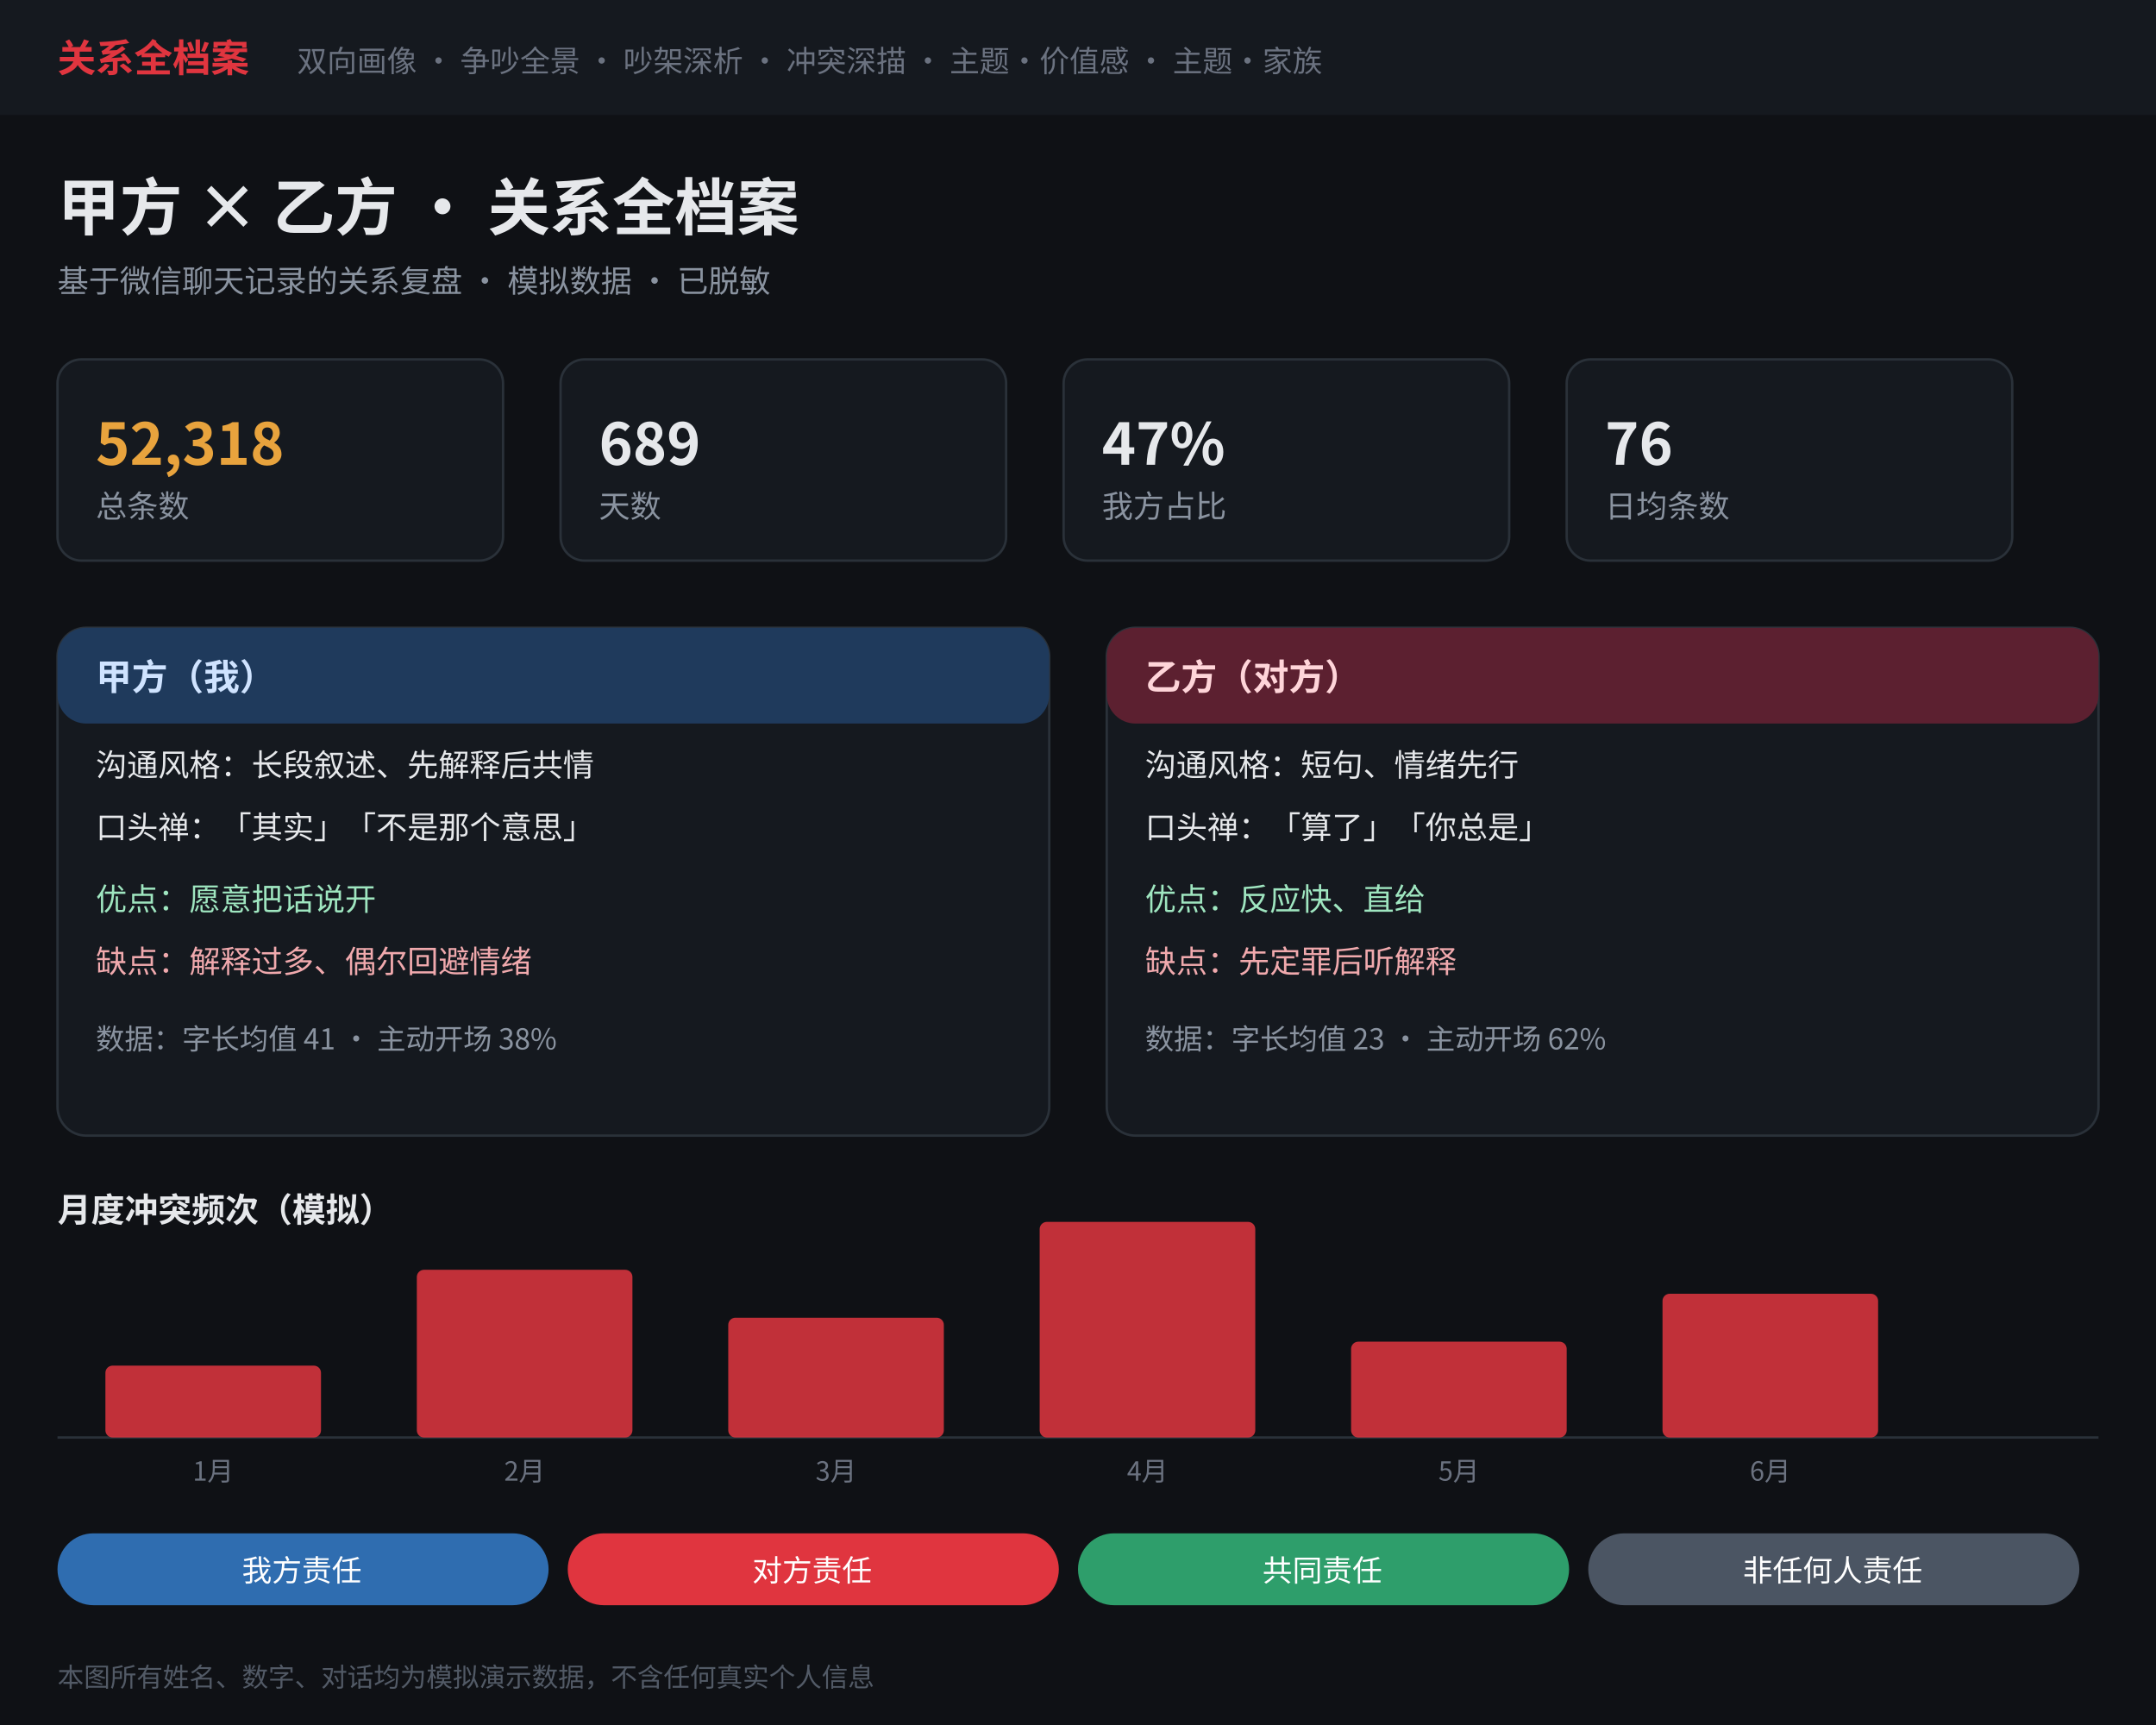
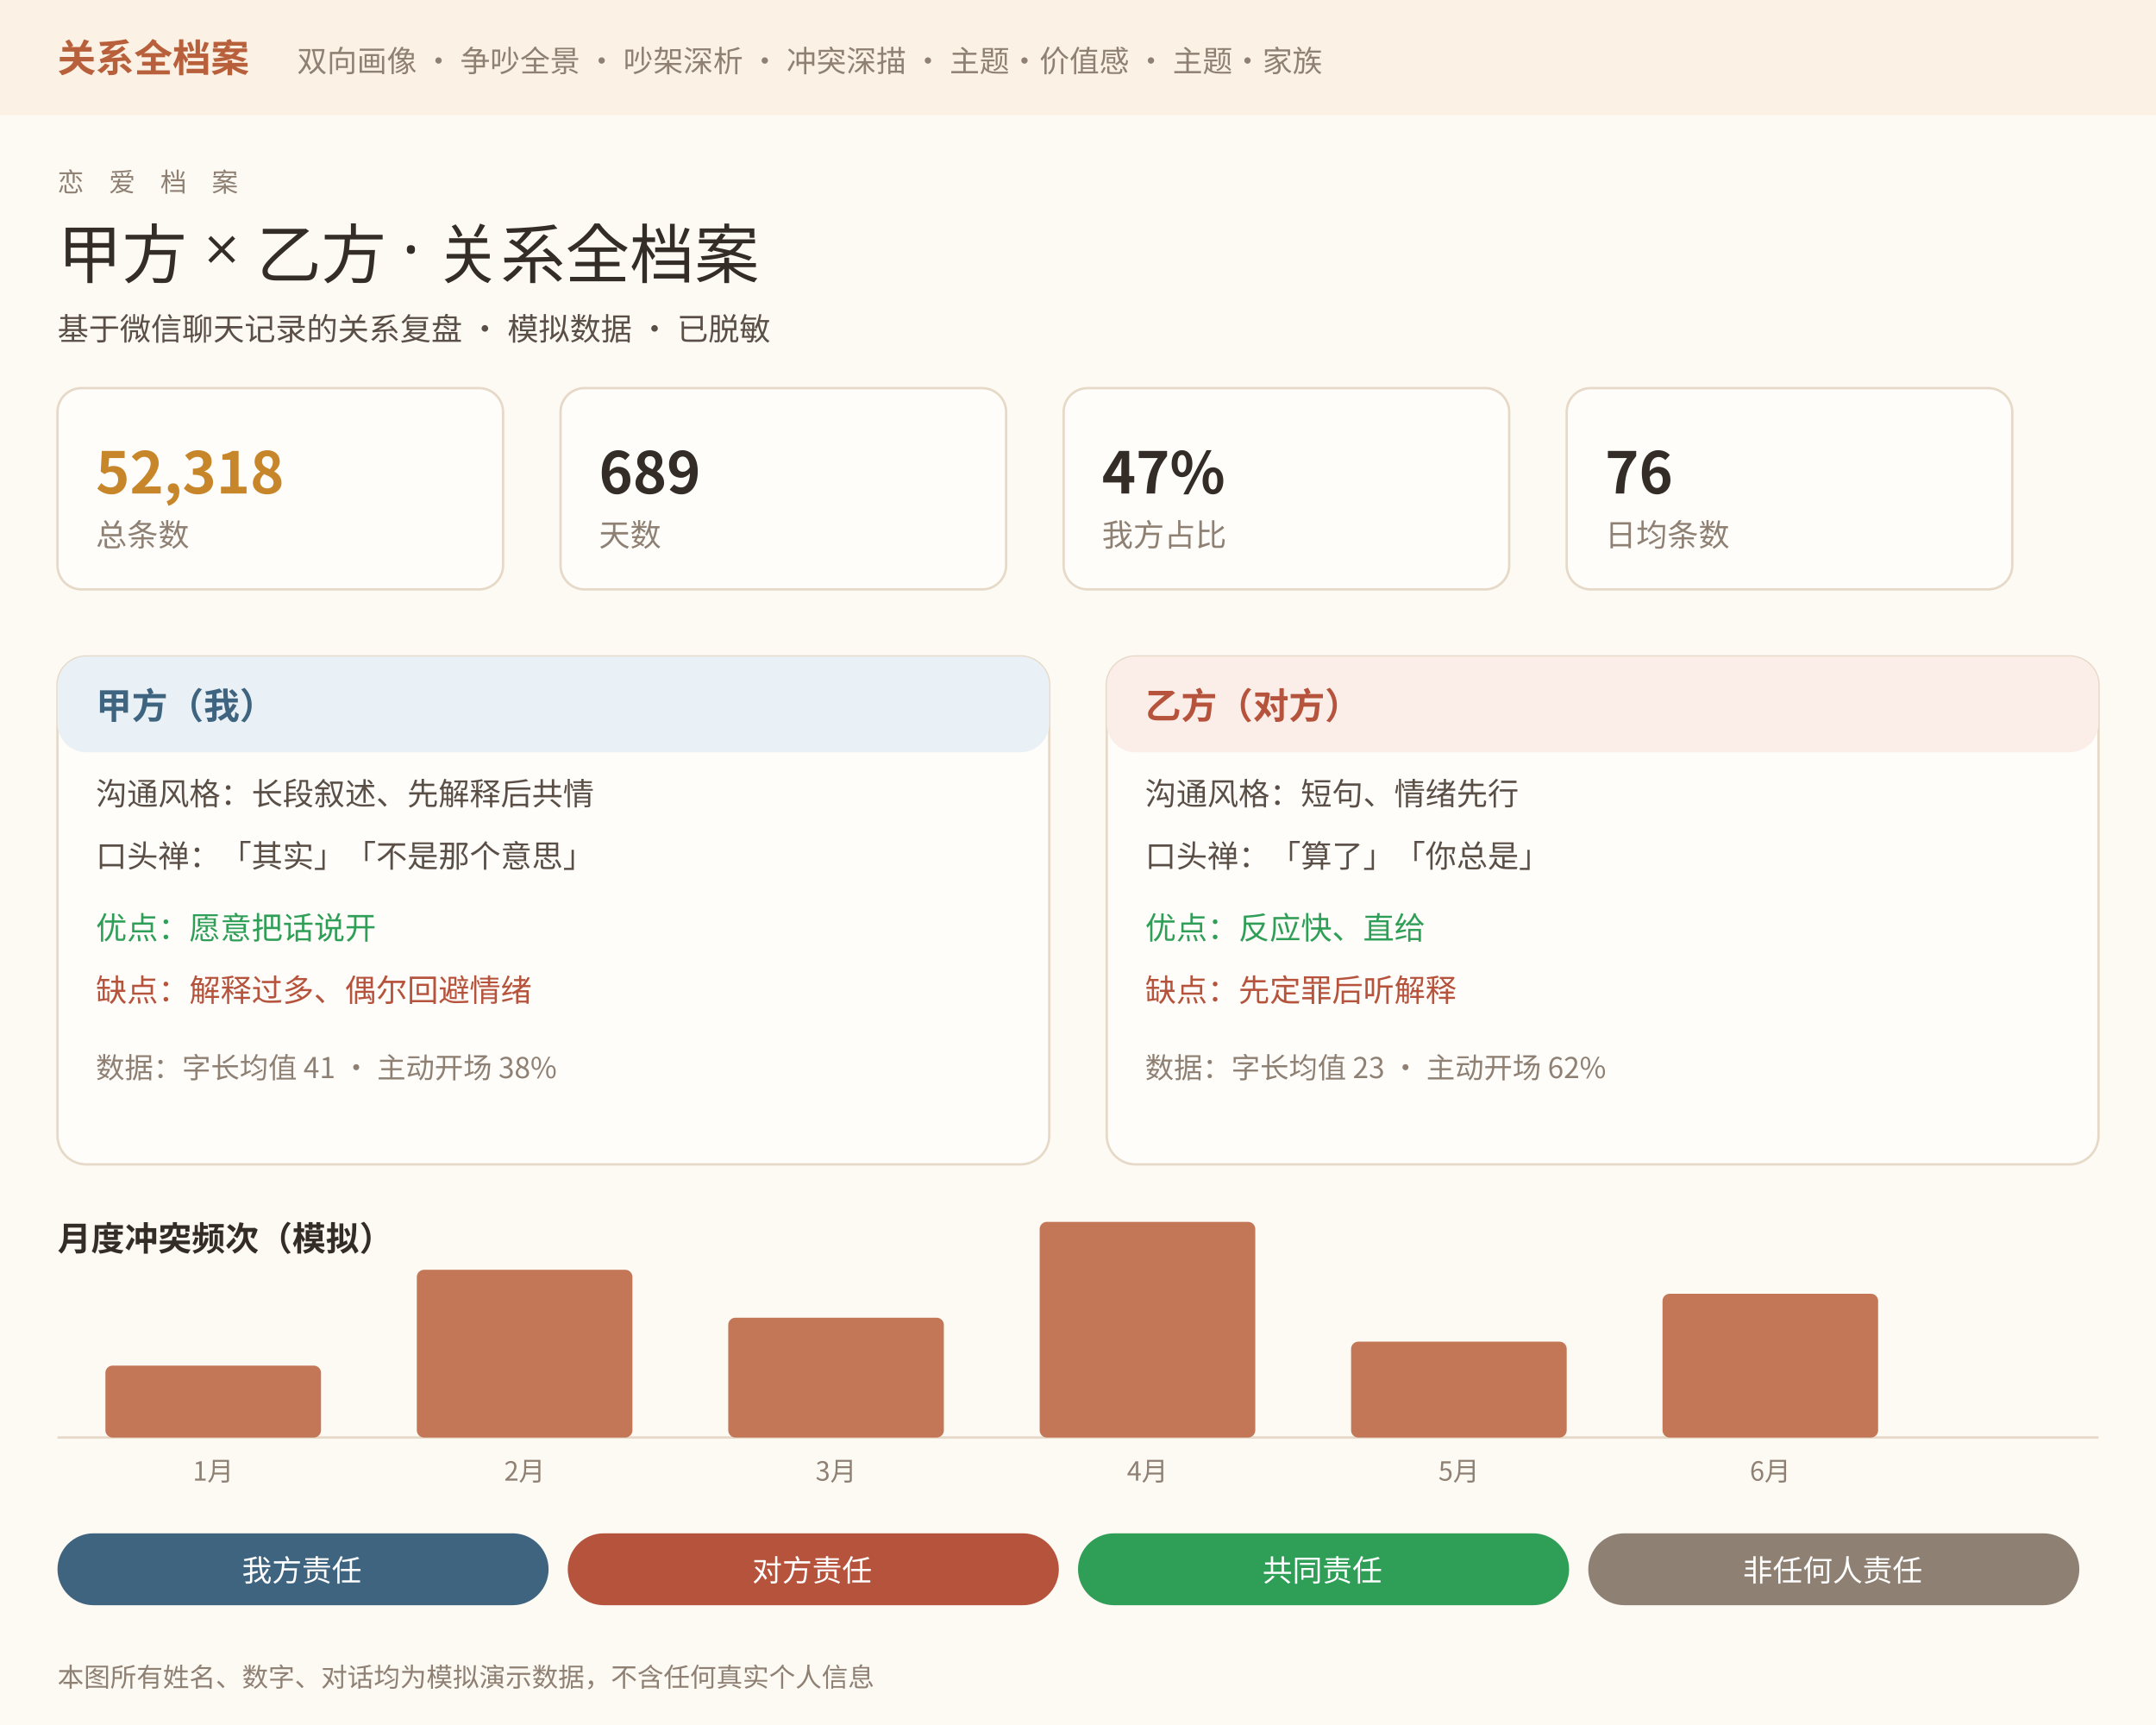
<svg xmlns="http://www.w3.org/2000/svg" viewBox="0 0 900 720" font-family="'PingFang SC','Microsoft YaHei','Noto Sans CJK SC',sans-serif">
-   <rect width="900" height="720" fill="#0f1115" />
-   <rect x="0" y="0" width="900" height="48" fill="#15191f" />
-   <text x="24" y="30" fill="#E0353F" font-size="16" font-weight="700">关系全档案</text>
-   <text x="124" y="30" fill="#6b7280" font-size="12.5">双向画像 · 争吵全景 · 吵架深析 · 冲突深描 · 主题·价值感 · 主题·家族</text>
-   <text x="24" y="96" fill="#E6E8EB" font-size="26" font-weight="700">甲方 × 乙方 · 关系全档案</text>
-   <text x="24" y="122" fill="#8A93A0" font-size="13">基于微信聊天记录的关系复盘 · 模拟数据 · 已脱敏</text>
-   <rect x="24" y="150" width="186" height="84" rx="10" fill="#15191f" stroke="#2a3139" />
-   <text x="40" y="194" fill="#E8A33D" font-size="24" font-weight="700">52,318</text>
-   <text x="40" y="216" fill="#8A93A0" font-size="13">总条数</text>
-   <rect x="234" y="150" width="186" height="84" rx="10" fill="#15191f" stroke="#2a3139" />
-   <text x="250" y="194" fill="#E6E8EB" font-size="24" font-weight="700">689</text>
-   <text x="250" y="216" fill="#8A93A0" font-size="13">天数</text>
-   <rect x="444" y="150" width="186" height="84" rx="10" fill="#15191f" stroke="#2a3139" />
-   <text x="460" y="194" fill="#E6E8EB" font-size="24" font-weight="700">47%</text>
-   <text x="460" y="216" fill="#8A93A0" font-size="13">我方占比</text>
-   <rect x="654" y="150" width="186" height="84" rx="10" fill="#15191f" stroke="#2a3139" />
-   <text x="670" y="194" fill="#E6E8EB" font-size="24" font-weight="700">76</text>
-   <text x="670" y="216" fill="#8A93A0" font-size="13">日均条数</text>
-   <rect x="24" y="262" width="414" height="212" rx="12" fill="#15191f" stroke="#2a3139" />
-   <rect x="24" y="262" width="414" height="40" rx="12" fill="#1f3a5c" />
-   <text x="40" y="288" fill="#cfe3ff" font-size="15" font-weight="700">甲方（我）</text>
-   <text x="40" y="324" fill="#E6E8EB" font-size="13">沟通风格：长段叙述、先解释后共情</text>
-   <text x="40" y="350" fill="#E6E8EB" font-size="13">口头禅：「其实」「不是那个意思」</text>
-   <text x="40" y="380" fill="#9fe6c0" font-size="13">优点：愿意把话说开</text>
-   <text x="40" y="406" fill="#f0a9ad" font-size="13">缺点：解释过多、偶尔回避情绪</text>
-   <text x="40" y="438" fill="#8A93A0" font-size="12">数据：字长均值 41 · 主动开场 38%</text>
-   <rect x="462" y="262" width="414" height="212" rx="12" fill="#15191f" stroke="#2a3139" />
-   <rect x="462" y="262" width="414" height="40" rx="12" fill="#5c2030" />
-   <text x="478" y="288" fill="#ffd5d9" font-size="15" font-weight="700">乙方（对方）</text>
-   <text x="478" y="324" fill="#E6E8EB" font-size="13">沟通风格：短句、情绪先行</text>
-   <text x="478" y="350" fill="#E6E8EB" font-size="13">口头禅：「算了」「你总是」</text>
-   <text x="478" y="380" fill="#9fe6c0" font-size="13">优点：反应快、直给</text>
-   <text x="478" y="406" fill="#f0a9ad" font-size="13">缺点：先定罪后听解释</text>
-   <text x="478" y="438" fill="#8A93A0" font-size="12">数据：字长均值 23 · 主动开场 62%</text>
-   <text x="24" y="510" fill="#E6E8EB" font-size="14" font-weight="700">月度冲突频次（模拟）</text>
-   <line x1="24" y1="600" x2="876" y2="600" stroke="#2a3139" />
-   <rect x="44" y="570" width="90" height="30" rx="3" fill="#E0353F" opacity="0.85" />
-   <rect x="174" y="530" width="90" height="70" rx="3" fill="#E0353F" opacity="0.85" />
-   <rect x="304" y="550" width="90" height="50" rx="3" fill="#E0353F" opacity="0.85" />
-   <rect x="434" y="510" width="90" height="90" rx="3" fill="#E0353F" opacity="0.85" />
-   <rect x="564" y="560" width="90" height="40" rx="3" fill="#E0353F" opacity="0.85" />
-   <rect x="694" y="540" width="90" height="60" rx="3" fill="#E0353F" opacity="0.85" />
-   <text x="89" y="618" fill="#6b7280" font-size="11" text-anchor="middle">1月</text>
-   <text x="219" y="618" fill="#6b7280" font-size="11" text-anchor="middle">2月</text>
-   <text x="349" y="618" fill="#6b7280" font-size="11" text-anchor="middle">3月</text>
-   <text x="479" y="618" fill="#6b7280" font-size="11" text-anchor="middle">4月</text>
-   <text x="609" y="618" fill="#6b7280" font-size="11" text-anchor="middle">5月</text>
-   <text x="739" y="618" fill="#6b7280" font-size="11" text-anchor="middle">6月</text>
-   <rect x="24" y="640" width="205" height="30" rx="15" fill="#2f6db0" />
+   <rect width="900" height="720" fill="#FDF9F3" />
+   <rect x="0" y="0" width="900" height="48" fill="#FBF1E4" />
+   <text x="24" y="30" fill="#B8603C" font-size="16" font-weight="700">关系全档案</text>
+   <text x="124" y="30" fill="#8E8073" font-size="12.5">双向画像 · 争吵全景 · 吵架深析 · 冲突深描 · 主题·价值感 · 主题·家族</text>
+   <text x="24" y="80" fill="#8E8073" font-size="11" letter-spacing="4">恋 爱 档 案</text>
+   <text x="24" y="116" fill="#332C27" font-family="'Songti SC','Source Han Serif SC',SimSun,serif" font-size="27" font-weight="500">甲方 × 乙方 · 关系全档案</text>
+   <text x="24" y="142" fill="#5A4F47" font-size="13">基于微信聊天记录的关系复盘 · 模拟数据 · 已脱敏</text>
+   <rect x="24" y="162" width="186" height="84" rx="10" fill="#FFFDFA" stroke="#E6D9C8" />
+   <text x="40" y="206" fill="#C8862A" font-size="24" font-weight="700">52,318</text>
+   <text x="40" y="228" fill="#8E8073" font-size="13">总条数</text>
+   <rect x="234" y="162" width="186" height="84" rx="10" fill="#FFFDFA" stroke="#E6D9C8" />
+   <text x="250" y="206" fill="#332C27" font-size="24" font-weight="700">689</text>
+   <text x="250" y="228" fill="#8E8073" font-size="13">天数</text>
+   <rect x="444" y="162" width="186" height="84" rx="10" fill="#FFFDFA" stroke="#E6D9C8" />
+   <text x="460" y="206" fill="#332C27" font-size="24" font-weight="700">47%</text>
+   <text x="460" y="228" fill="#8E8073" font-size="13">我方占比</text>
+   <rect x="654" y="162" width="186" height="84" rx="10" fill="#FFFDFA" stroke="#E6D9C8" />
+   <text x="670" y="206" fill="#332C27" font-size="24" font-weight="700">76</text>
+   <text x="670" y="228" fill="#8E8073" font-size="13">日均条数</text>
+   <rect x="24" y="274" width="414" height="212" rx="12" fill="#FFFDFA" stroke="#E6D9C8" />
+   <rect x="24" y="274" width="414" height="40" rx="12" fill="#EAF1F6" />
+   <text x="40" y="300" fill="#3F6480" font-size="15" font-weight="700">甲方（我）</text>
+   <text x="40" y="336" fill="#5A4F47" font-size="13">沟通风格：长段叙述、先解释后共情</text>
+   <text x="40" y="362" fill="#5A4F47" font-size="13">口头禅：「其实」「不是那个意思」</text>
+   <text x="40" y="392" fill="#2f9e57" font-size="13">优点：愿意把话说开</text>
+   <text x="40" y="418" fill="#B5533C" font-size="13">缺点：解释过多、偶尔回避情绪</text>
+   <text x="40" y="450" fill="#8E8073" font-size="12">数据：字长均值 41 · 主动开场 38%</text>
+   <rect x="462" y="274" width="414" height="212" rx="12" fill="#FFFDFA" stroke="#E6D9C8" />
+   <rect x="462" y="274" width="414" height="40" rx="12" fill="#FBEDE7" />
+   <text x="478" y="300" fill="#B5533C" font-size="15" font-weight="700">乙方（对方）</text>
+   <text x="478" y="336" fill="#5A4F47" font-size="13">沟通风格：短句、情绪先行</text>
+   <text x="478" y="362" fill="#5A4F47" font-size="13">口头禅：「算了」「你总是」</text>
+   <text x="478" y="392" fill="#2f9e57" font-size="13">优点：反应快、直给</text>
+   <text x="478" y="418" fill="#B5533C" font-size="13">缺点：先定罪后听解释</text>
+   <text x="478" y="450" fill="#8E8073" font-size="12">数据：字长均值 23 · 主动开场 62%</text>
+   <text x="24" y="522" fill="#332C27" font-size="14" font-weight="700" font-family="'Songti SC','Source Han Serif SC',SimSun,serif">月度冲突频次（模拟）</text>
+   <line x1="24" y1="600" x2="876" y2="600" stroke="#E6D9C8" />
+   <rect x="44" y="570" width="90" height="30" rx="3" fill="#B8603C" opacity="0.85" />
+   <rect x="174" y="530" width="90" height="70" rx="3" fill="#B8603C" opacity="0.85" />
+   <rect x="304" y="550" width="90" height="50" rx="3" fill="#B8603C" opacity="0.85" />
+   <rect x="434" y="510" width="90" height="90" rx="3" fill="#B8603C" opacity="0.85" />
+   <rect x="564" y="560" width="90" height="40" rx="3" fill="#B8603C" opacity="0.85" />
+   <rect x="694" y="540" width="90" height="60" rx="3" fill="#B8603C" opacity="0.85" />
+   <text x="89" y="618" fill="#8E8073" font-size="11" text-anchor="middle">1月</text>
+   <text x="219" y="618" fill="#8E8073" font-size="11" text-anchor="middle">2月</text>
+   <text x="349" y="618" fill="#8E8073" font-size="11" text-anchor="middle">3月</text>
+   <text x="479" y="618" fill="#8E8073" font-size="11" text-anchor="middle">4月</text>
+   <text x="609" y="618" fill="#8E8073" font-size="11" text-anchor="middle">5月</text>
+   <text x="739" y="618" fill="#8E8073" font-size="11" text-anchor="middle">6月</text>
+   <rect x="24" y="640" width="205" height="30" rx="15" fill="#3F6480" />
  <text x="126" y="660" fill="#fff" font-size="12.5" text-anchor="middle">我方责任</text>
-   <rect x="237" y="640" width="205" height="30" rx="15" fill="#E0353F" />
+   <rect x="237" y="640" width="205" height="30" rx="15" fill="#B5533C" />
  <text x="339" y="660" fill="#fff" font-size="12.5" text-anchor="middle">对方责任</text>
-   <rect x="450" y="640" width="205" height="30" rx="15" fill="#2e9e6b" />
+   <rect x="450" y="640" width="205" height="30" rx="15" fill="#2f9e57" />
  <text x="552" y="660" fill="#fff" font-size="12.5" text-anchor="middle">共同责任</text>
-   <rect x="663" y="640" width="205" height="30" rx="15" fill="#4b5563" />
+   <rect x="663" y="640" width="205" height="30" rx="15" fill="#8E8073" />
  <text x="765" y="660" fill="#fff" font-size="12.5" text-anchor="middle">非任何人责任</text>
-   <text x="24" y="704" fill="#525a66" font-size="11">本图所有姓名、数字、对话均为模拟演示数据，不含任何真实个人信息</text>
+   <text x="24" y="704" fill="#8E8073" font-size="11">本图所有姓名、数字、对话均为模拟演示数据，不含任何真实个人信息</text>
</svg>
